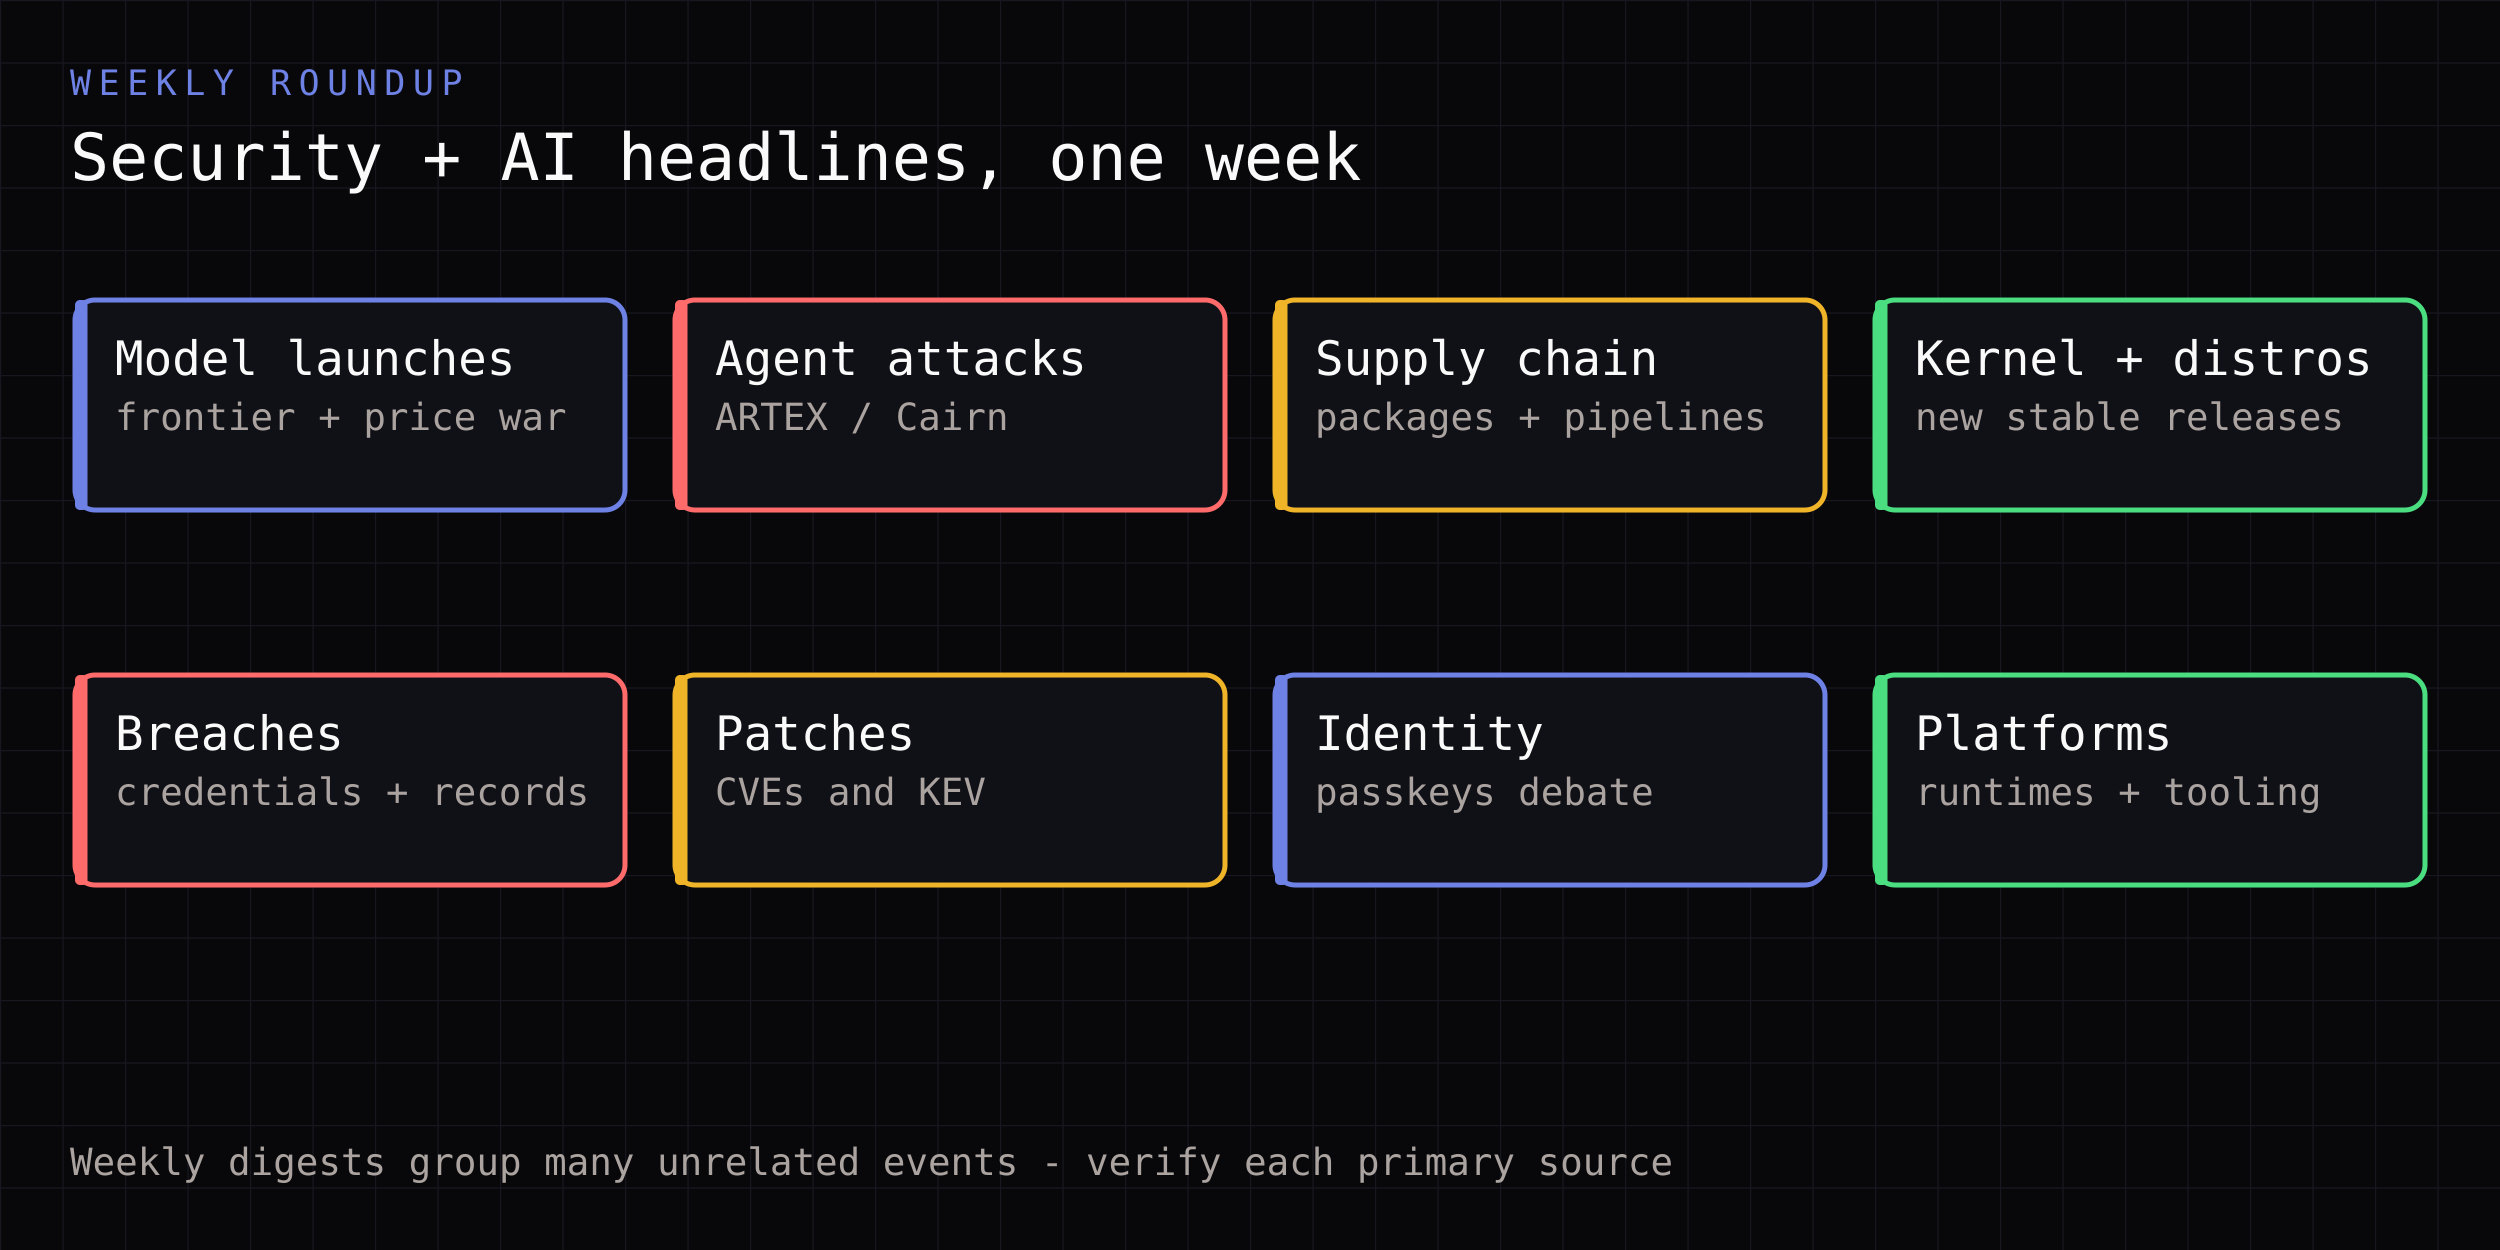
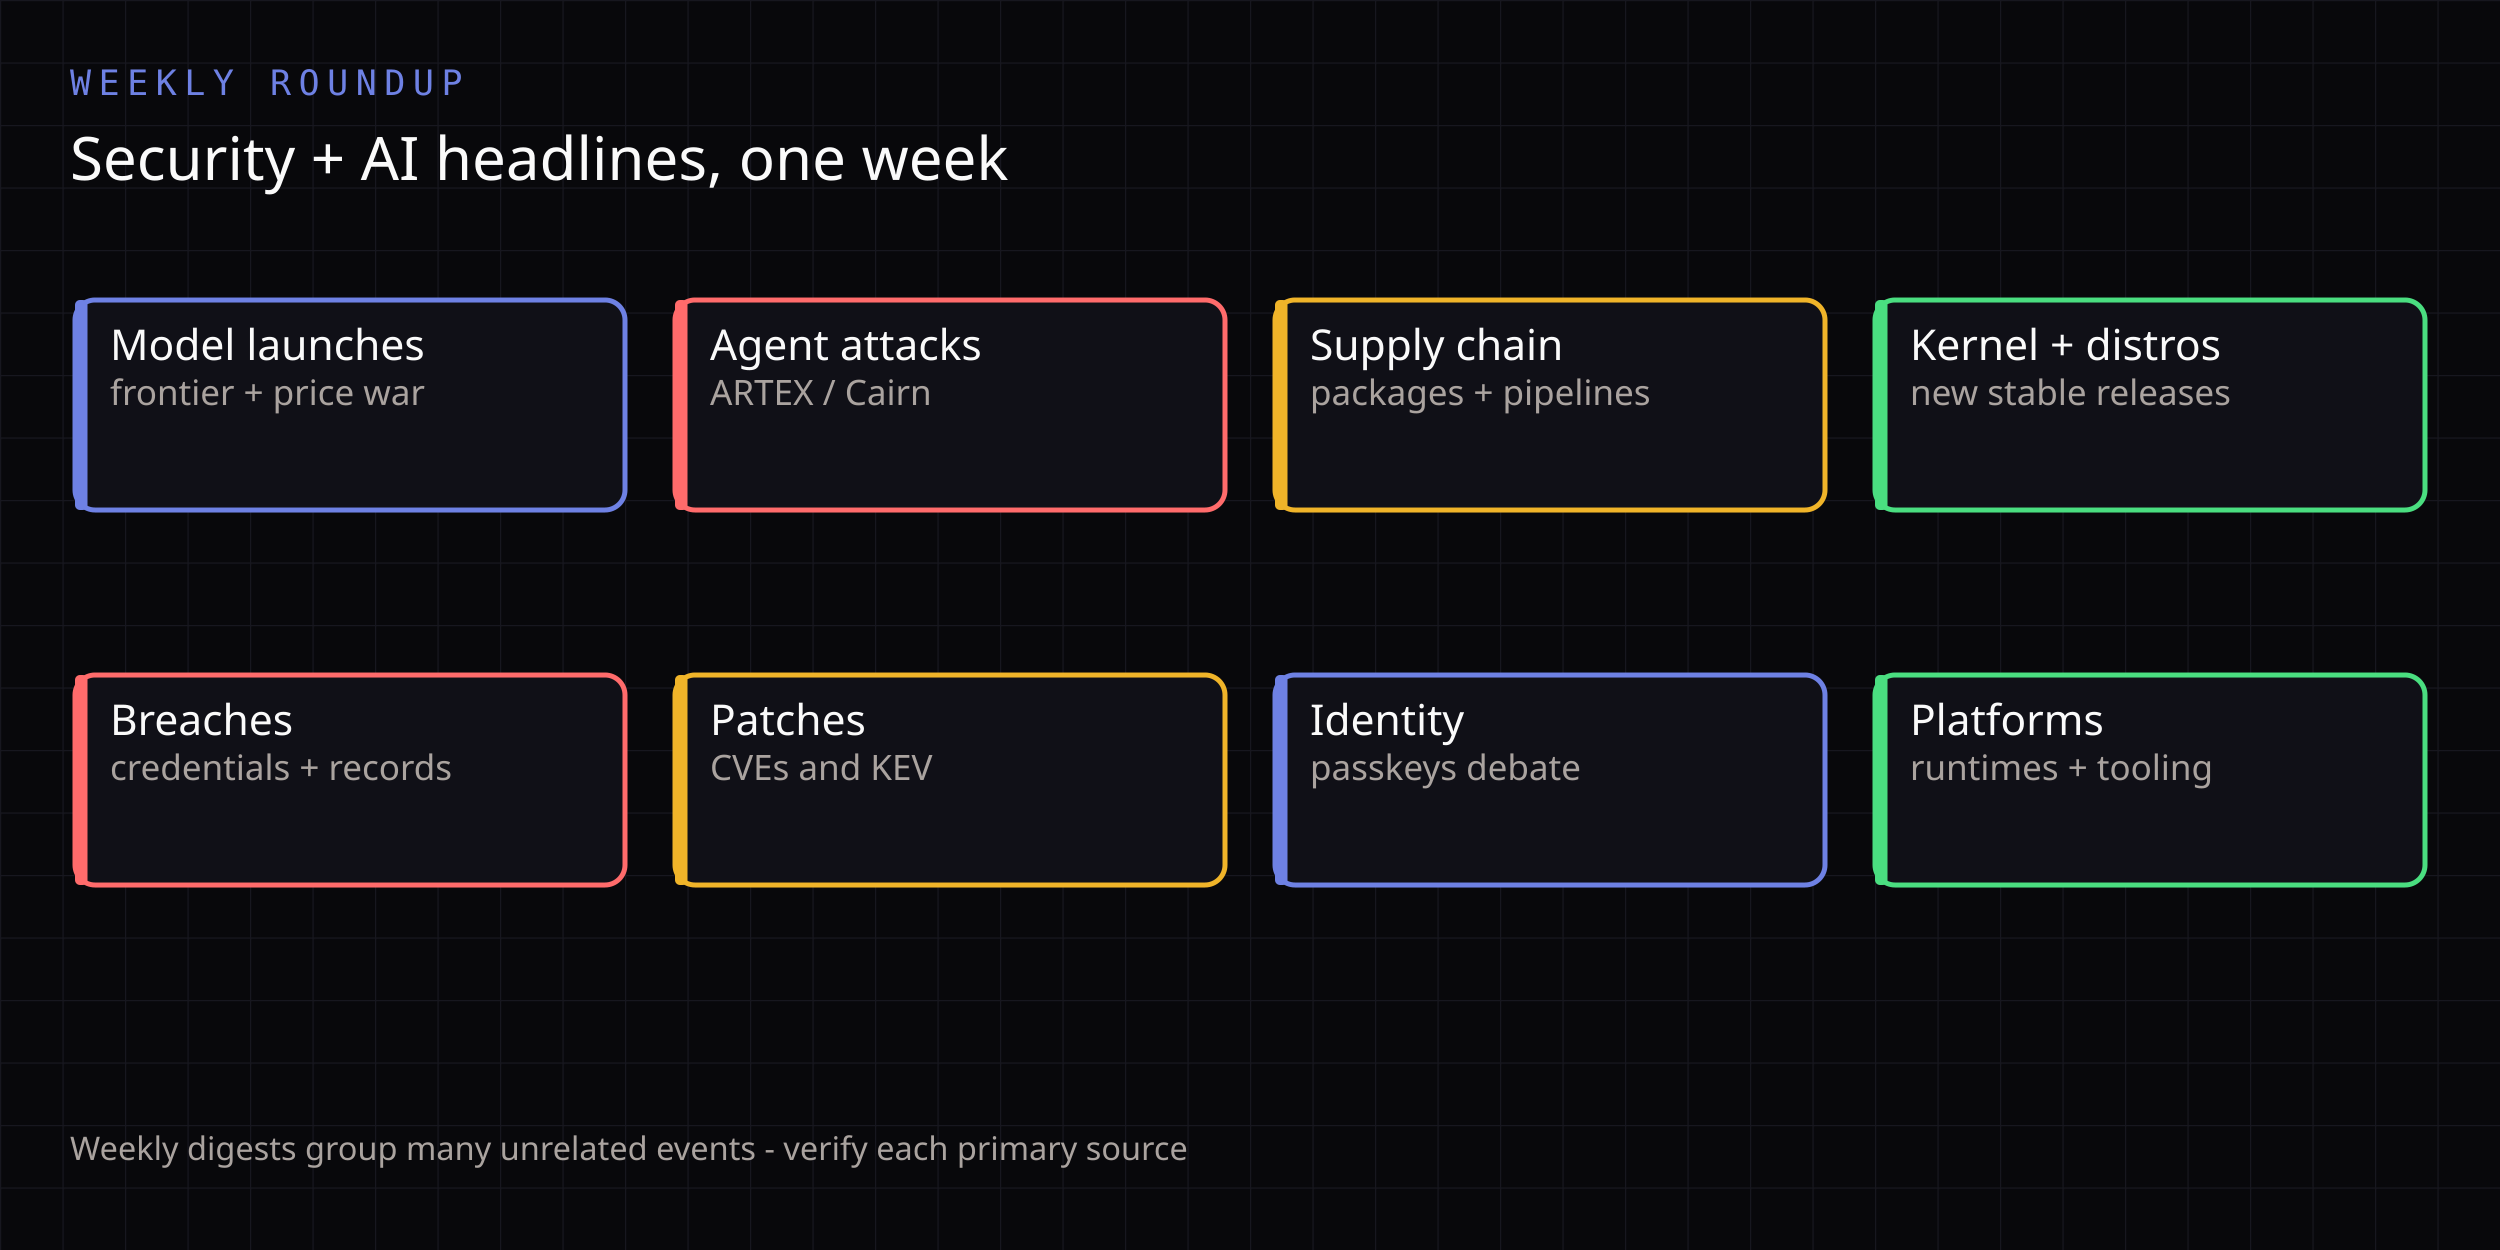
<svg xmlns="http://www.w3.org/2000/svg" width="1000" height="500" viewBox="0 0 1000 500" role="img" aria-label="Security + AI headlines, one week">
  <defs>
    <pattern id="g" width="25" height="25" patternUnits="userSpaceOnUse">
      <path d="M25 0H0V25" fill="none" stroke="#17171f" stroke-width="1" />
    </pattern>
    <marker id="a-accent" viewBox="0 0 10 10" refX="9" refY="5" markerWidth="6" markerHeight="6" orient="auto-start-reverse">
      <path d="M0 0 10 5 0 10z" fill="#6e81e4" />
    </marker>
    <marker id="a-good" viewBox="0 0 10 10" refX="9" refY="5" markerWidth="6" markerHeight="6" orient="auto-start-reverse">
      <path d="M0 0 10 5 0 10z" fill="#4ade80" />
    </marker>
    <marker id="a-warn" viewBox="0 0 10 10" refX="9" refY="5" markerWidth="6" markerHeight="6" orient="auto-start-reverse">
      <path d="M0 0 10 5 0 10z" fill="#f0b429" />
    </marker>
    <marker id="a-bad" viewBox="0 0 10 10" refX="9" refY="5" markerWidth="6" markerHeight="6" orient="auto-start-reverse">
      <path d="M0 0 10 5 0 10z" fill="#ff6b6b" />
    </marker>
  </defs>
  <rect width="1000" height="500" fill="#08080b" />
  <rect width="1000" height="500" fill="url(#g)" />
  <text x="28" y="38" fill="#6e81e4" font-size="14" letter-spacing="3" font-family="monospace">WEEKLY ROUNDUP</text>
-   <text x="28" y="72" fill="#fafafa" font-size="26" font-family="monospace">Security + AI headlines, one week</text>
+   <text x="28" y="72" fill="#fafafa" font-size="24" font-family="system-ui, sans-serif">Security + AI headlines, one week</text>
  <rect x="30" y="120" width="220" height="84" rx="8" fill="#101017" stroke="#6e81e4" stroke-width="2" />
  <rect x="30" y="120" width="5" height="84" rx="2" fill="#6e81e4" />
-   <text x="46" y="150" fill="#fafafa" font-size="19" font-family="monospace">Model launches</text>
-   <text x="46" y="172" fill="#aaa39f" font-size="15" font-family="monospace">frontier + price war</text>
+   <text x="44" y="144" fill="#fafafa" font-size="17" font-family="system-ui, sans-serif">Model launches</text>
+   <text x="44" y="162" fill="#aaa39f" font-size="14" font-family="system-ui, sans-serif">frontier + price war</text>
  <rect x="270" y="120" width="220" height="84" rx="8" fill="#101017" stroke="#ff6b6b" stroke-width="2" />
  <rect x="270" y="120" width="5" height="84" rx="2" fill="#ff6b6b" />
-   <text x="286" y="150" fill="#fafafa" font-size="19" font-family="monospace">Agent attacks</text>
-   <text x="286" y="172" fill="#aaa39f" font-size="15" font-family="monospace">ARTEX / Cairn</text>
+   <text x="284" y="144" fill="#fafafa" font-size="17" font-family="system-ui, sans-serif">Agent attacks</text>
+   <text x="284" y="162" fill="#aaa39f" font-size="14" font-family="system-ui, sans-serif">ARTEX / Cairn</text>
  <rect x="510" y="120" width="220" height="84" rx="8" fill="#101017" stroke="#f0b429" stroke-width="2" />
  <rect x="510" y="120" width="5" height="84" rx="2" fill="#f0b429" />
-   <text x="526" y="150" fill="#fafafa" font-size="19" font-family="monospace">Supply chain</text>
-   <text x="526" y="172" fill="#aaa39f" font-size="15" font-family="monospace">packages + pipelines</text>
+   <text x="524" y="144" fill="#fafafa" font-size="17" font-family="system-ui, sans-serif">Supply chain</text>
+   <text x="524" y="162" fill="#aaa39f" font-size="14" font-family="system-ui, sans-serif">packages + pipelines</text>
  <rect x="750" y="120" width="220" height="84" rx="8" fill="#101017" stroke="#4ade80" stroke-width="2" />
  <rect x="750" y="120" width="5" height="84" rx="2" fill="#4ade80" />
-   <text x="766" y="150" fill="#fafafa" font-size="19" font-family="monospace">Kernel + distros</text>
-   <text x="766" y="172" fill="#aaa39f" font-size="15" font-family="monospace">new stable releases</text>
+   <text x="764" y="144" fill="#fafafa" font-size="17" font-family="system-ui, sans-serif">Kernel + distros</text>
+   <text x="764" y="162" fill="#aaa39f" font-size="14" font-family="system-ui, sans-serif">new stable releases</text>
  <rect x="30" y="270" width="220" height="84" rx="8" fill="#101017" stroke="#ff6b6b" stroke-width="2" />
  <rect x="30" y="270" width="5" height="84" rx="2" fill="#ff6b6b" />
-   <text x="46" y="300" fill="#fafafa" font-size="19" font-family="monospace">Breaches</text>
-   <text x="46" y="322" fill="#aaa39f" font-size="15" font-family="monospace">credentials + records</text>
+   <text x="44" y="294" fill="#fafafa" font-size="17" font-family="system-ui, sans-serif">Breaches</text>
+   <text x="44" y="312" fill="#aaa39f" font-size="14" font-family="system-ui, sans-serif">credentials + records</text>
  <rect x="270" y="270" width="220" height="84" rx="8" fill="#101017" stroke="#f0b429" stroke-width="2" />
  <rect x="270" y="270" width="5" height="84" rx="2" fill="#f0b429" />
-   <text x="286" y="300" fill="#fafafa" font-size="19" font-family="monospace">Patches</text>
-   <text x="286" y="322" fill="#aaa39f" font-size="15" font-family="monospace">CVEs and KEV</text>
+   <text x="284" y="294" fill="#fafafa" font-size="17" font-family="system-ui, sans-serif">Patches</text>
+   <text x="284" y="312" fill="#aaa39f" font-size="14" font-family="system-ui, sans-serif">CVEs and KEV</text>
  <rect x="510" y="270" width="220" height="84" rx="8" fill="#101017" stroke="#6e81e4" stroke-width="2" />
  <rect x="510" y="270" width="5" height="84" rx="2" fill="#6e81e4" />
-   <text x="526" y="300" fill="#fafafa" font-size="19" font-family="monospace">Identity</text>
-   <text x="526" y="322" fill="#aaa39f" font-size="15" font-family="monospace">passkeys debate</text>
+   <text x="524" y="294" fill="#fafafa" font-size="17" font-family="system-ui, sans-serif">Identity</text>
+   <text x="524" y="312" fill="#aaa39f" font-size="14" font-family="system-ui, sans-serif">passkeys debate</text>
  <rect x="750" y="270" width="220" height="84" rx="8" fill="#101017" stroke="#4ade80" stroke-width="2" />
  <rect x="750" y="270" width="5" height="84" rx="2" fill="#4ade80" />
-   <text x="766" y="300" fill="#fafafa" font-size="19" font-family="monospace">Platforms</text>
-   <text x="766" y="322" fill="#aaa39f" font-size="15" font-family="monospace">runtimes + tooling</text>
-   <text x="28" y="470" fill="#aaa39f" font-size="15" font-family="monospace">Weekly digests group many unrelated events - verify each primary source</text>
+   <text x="764" y="294" fill="#fafafa" font-size="17" font-family="system-ui, sans-serif">Platforms</text>
+   <text x="764" y="312" fill="#aaa39f" font-size="14" font-family="system-ui, sans-serif">runtimes + tooling</text>
+   <text x="28" y="464" fill="#aaa39f" font-size="13" font-family="system-ui, sans-serif">Weekly digests group many unrelated events - verify each primary source</text>
</svg>
